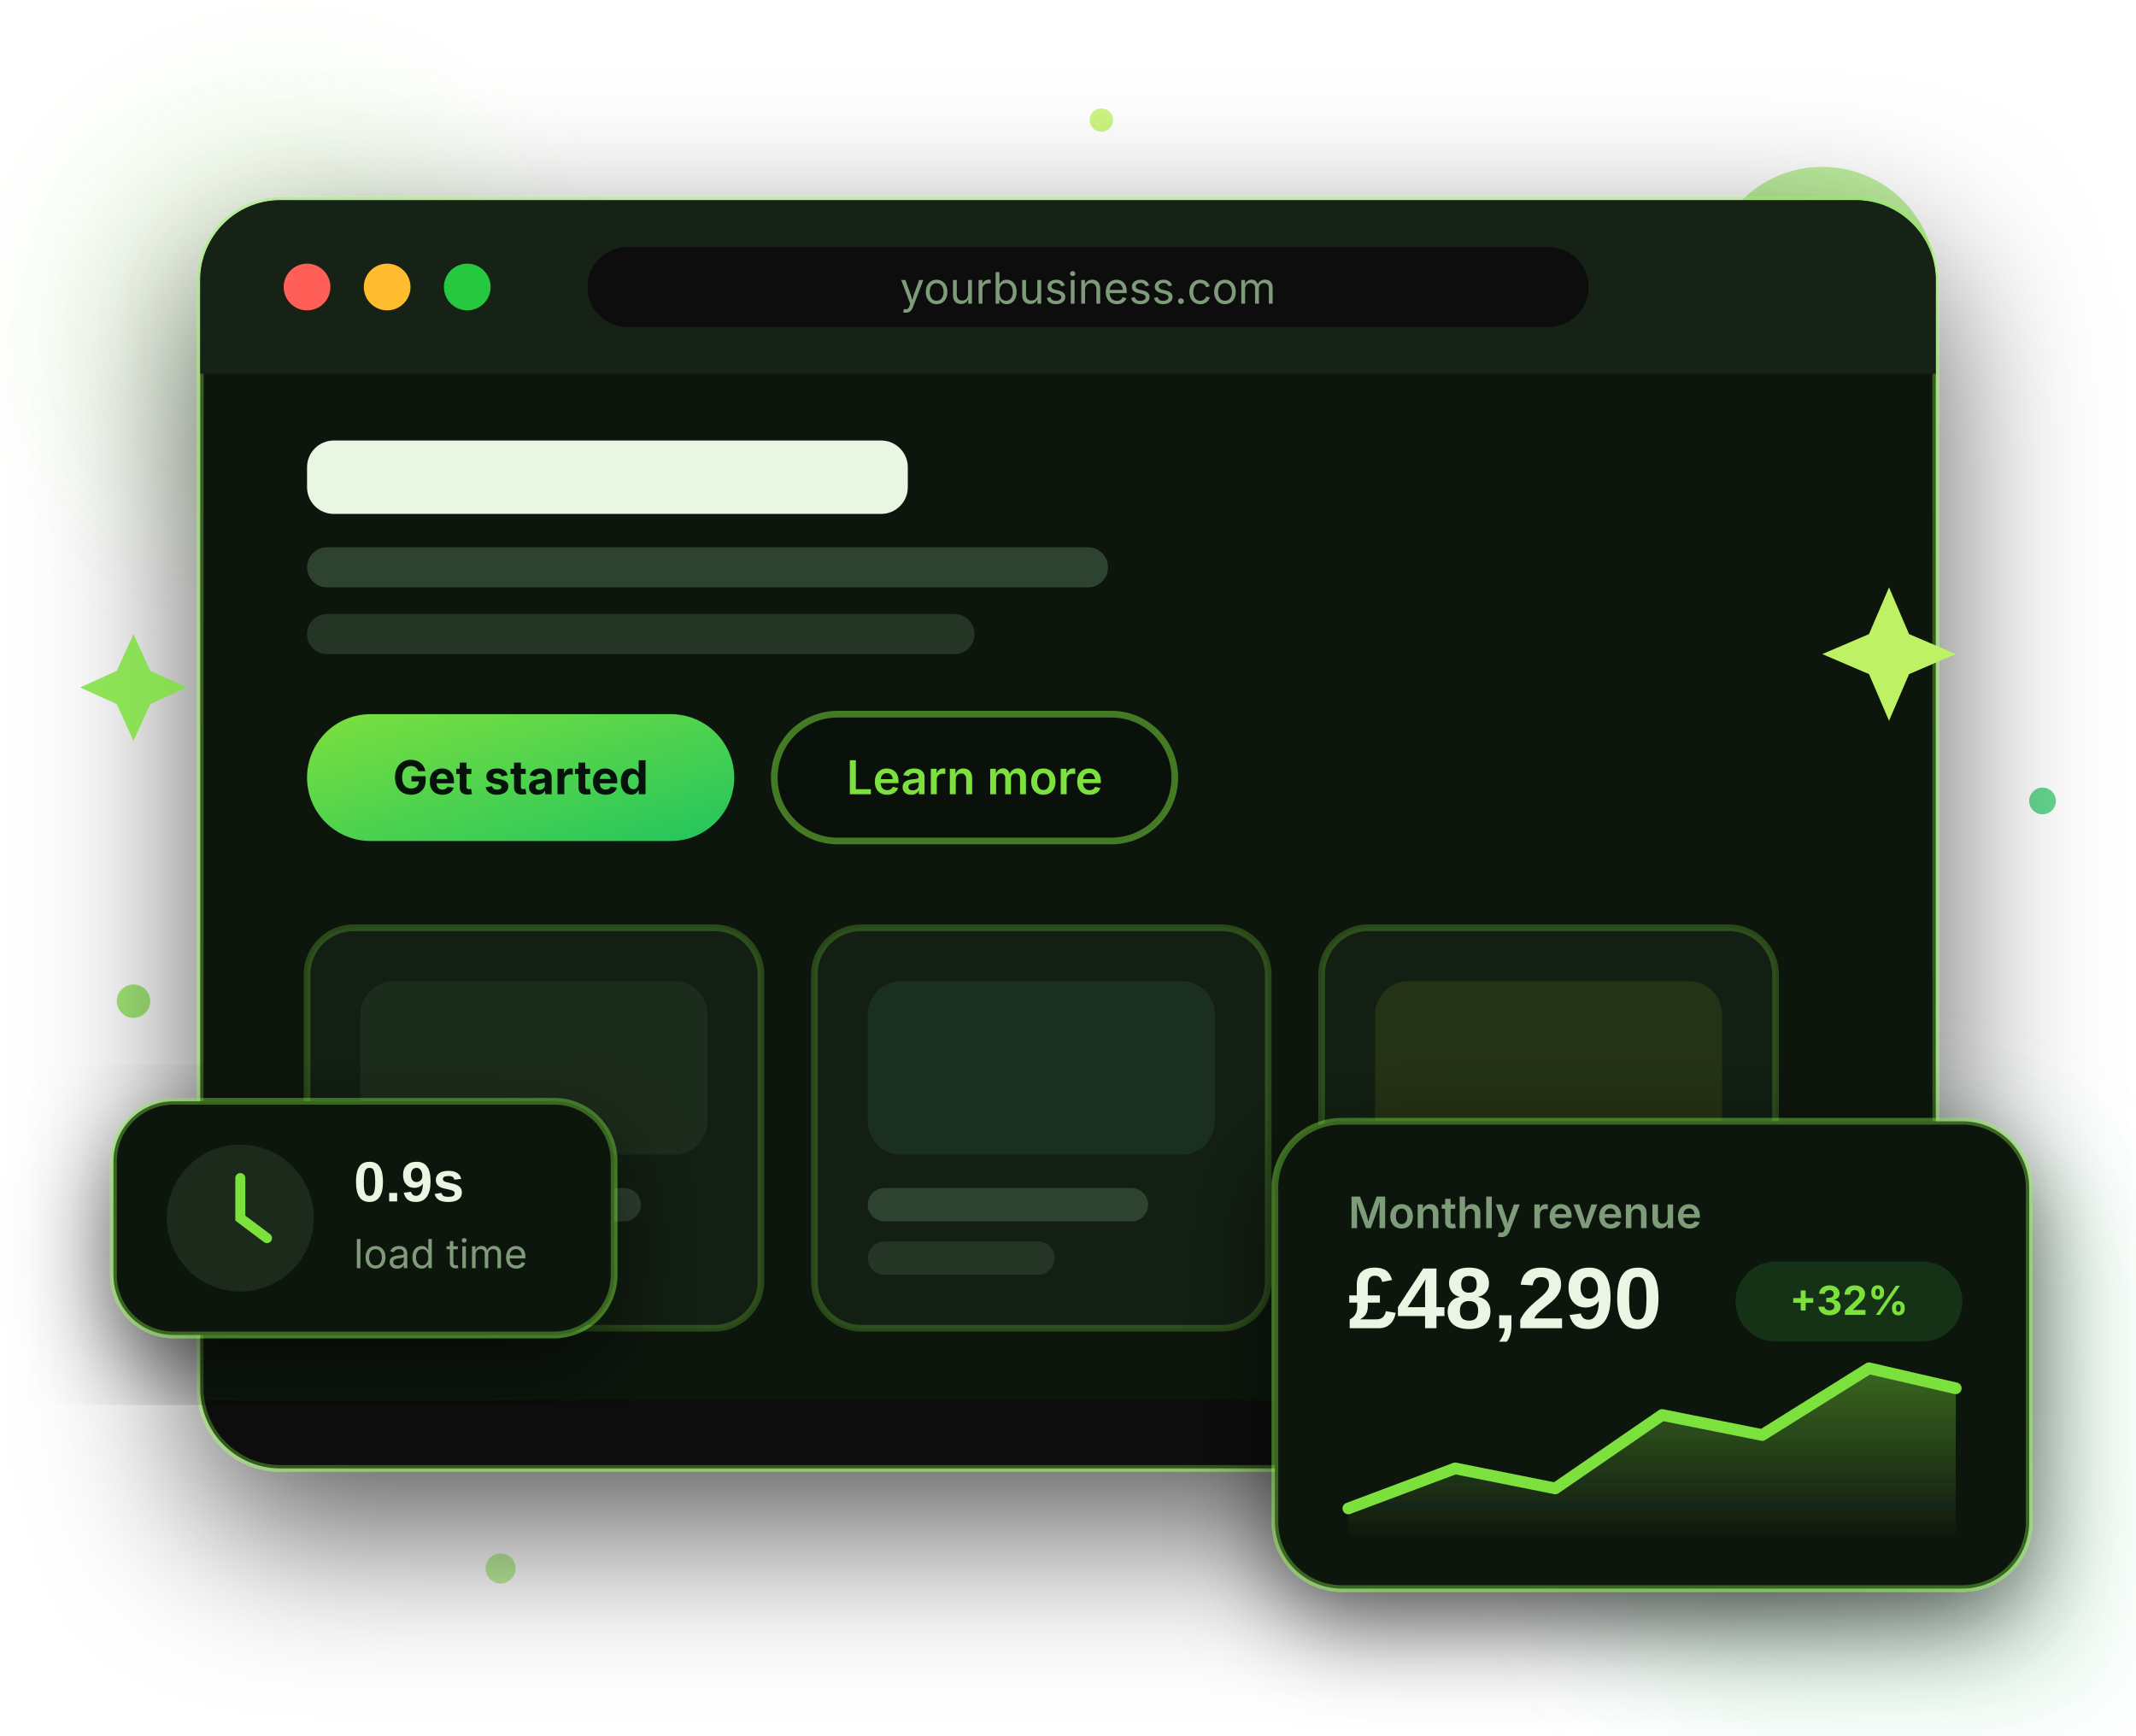
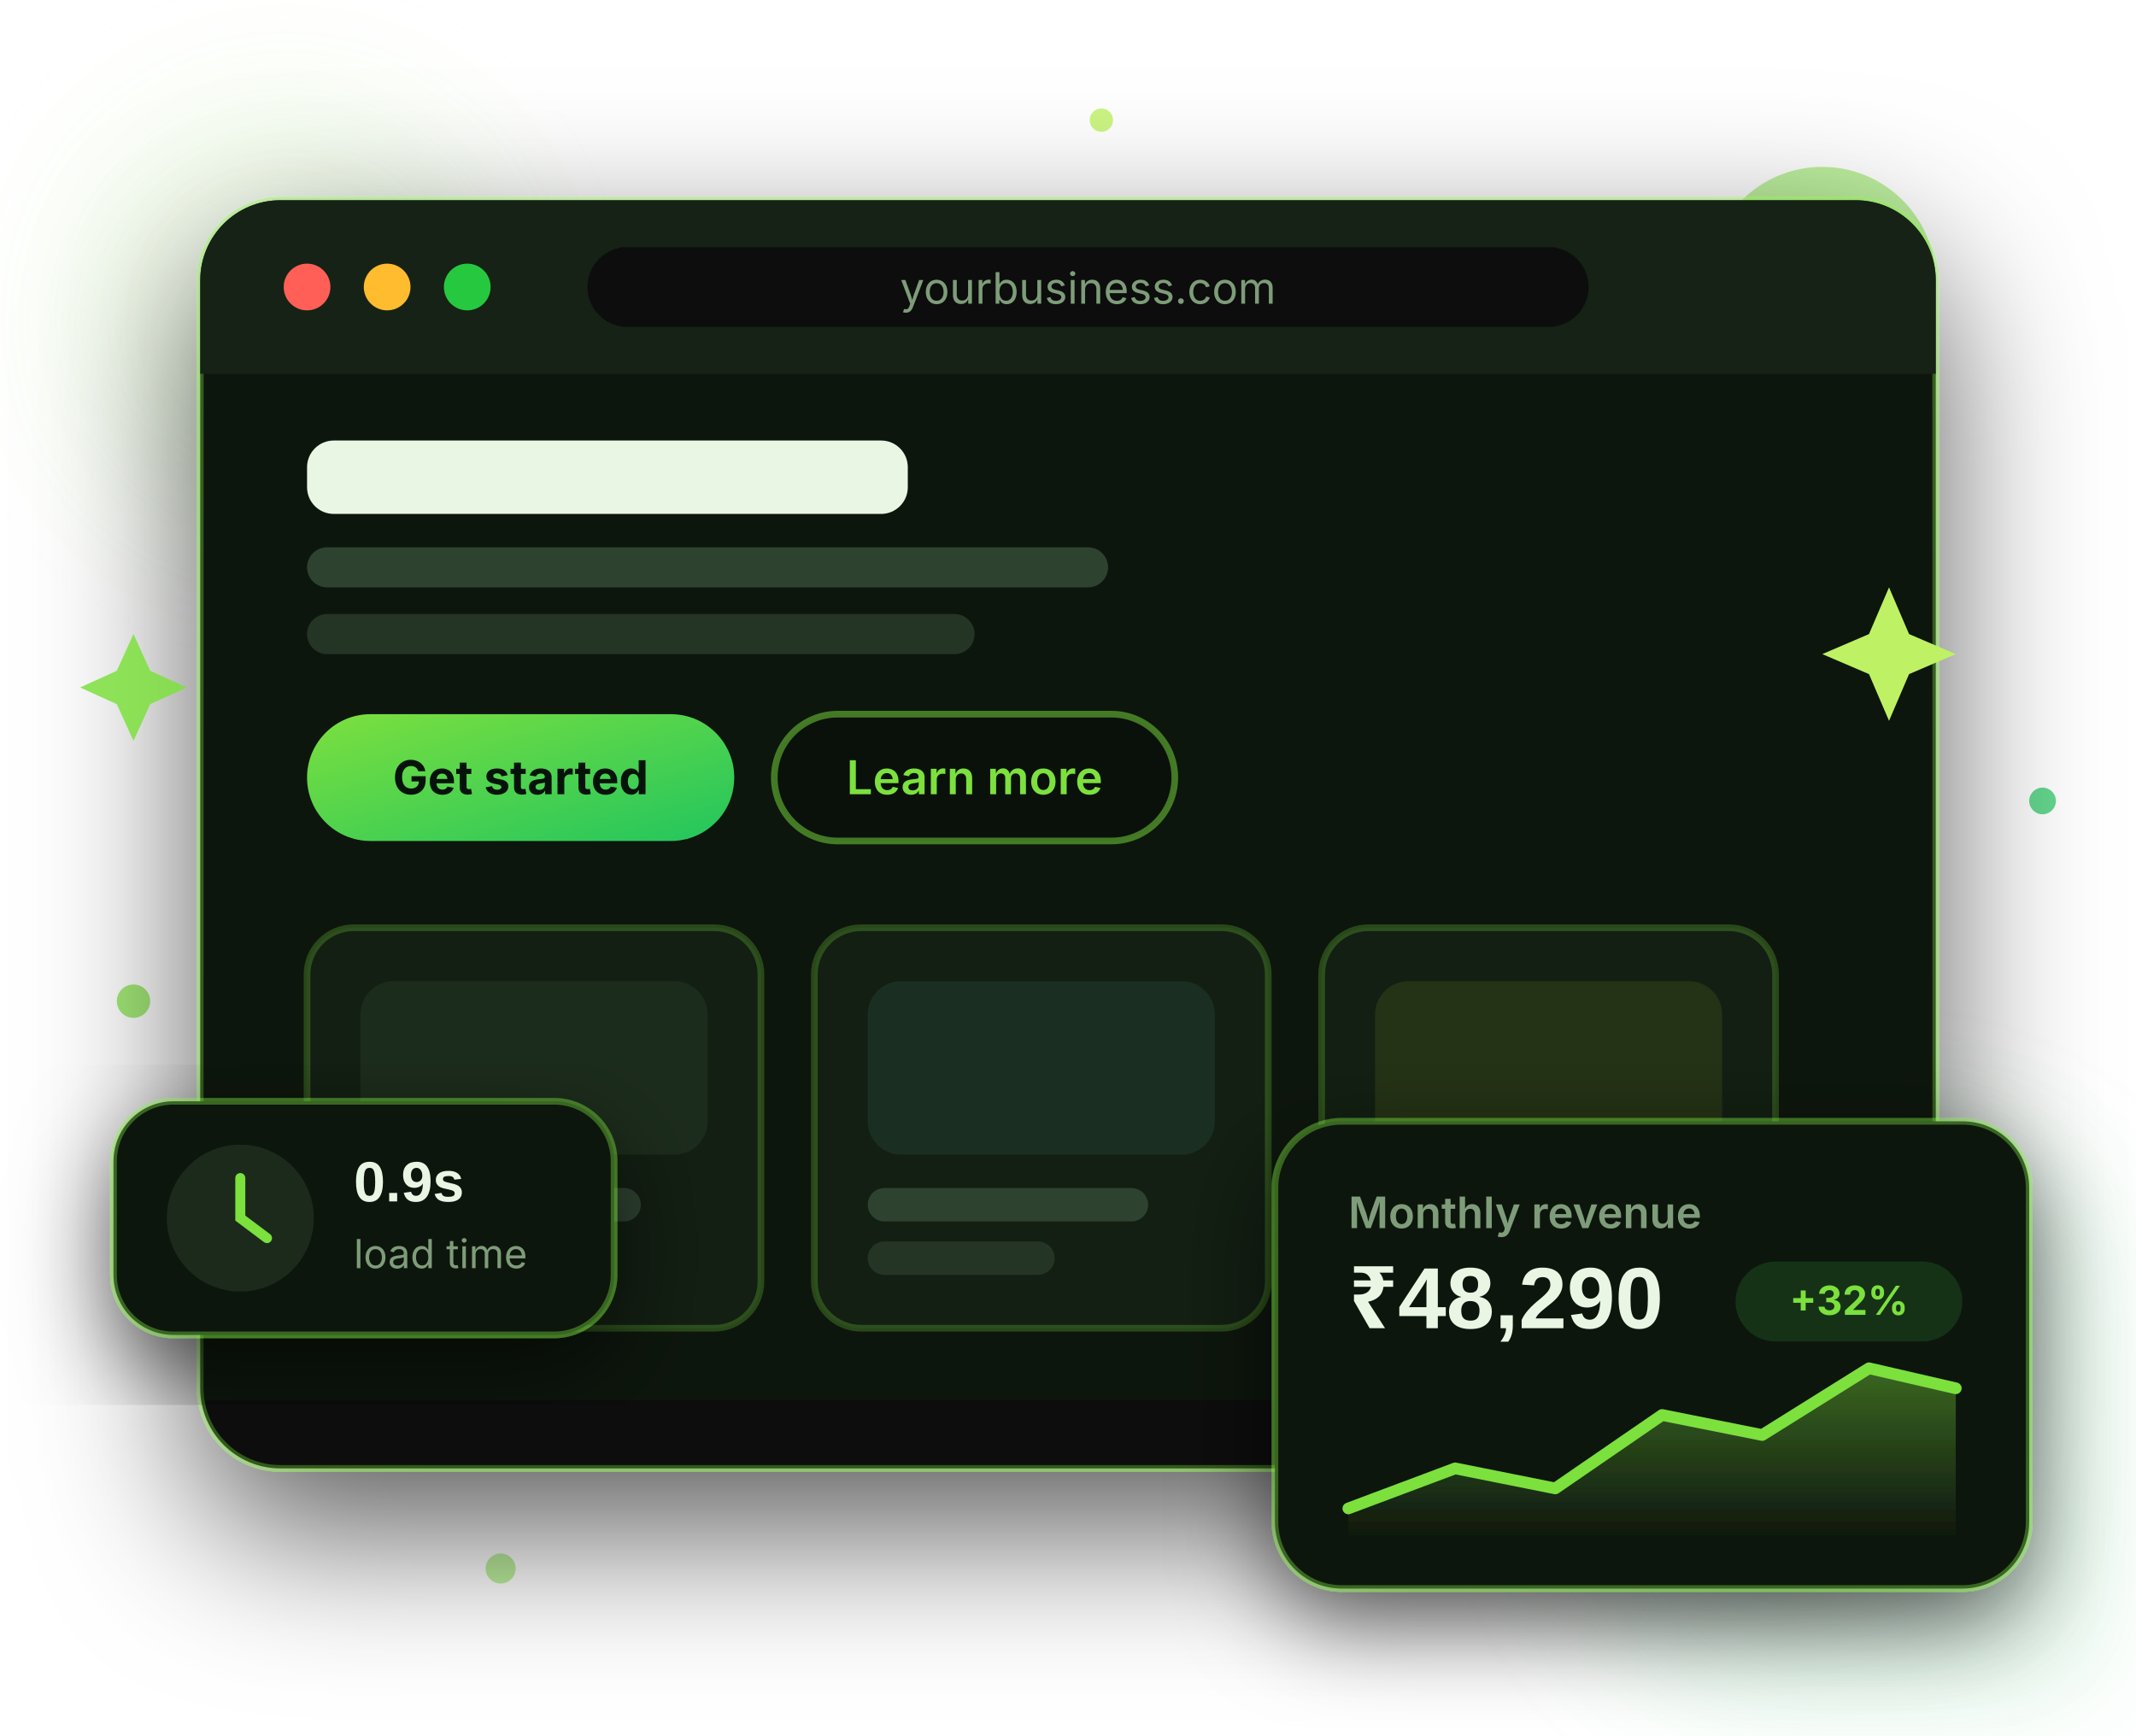
<svg xmlns="http://www.w3.org/2000/svg" viewBox="0 0 640 520" fill="none" role="img" aria-label="Illustration of a modern business website with analytics">
  <defs>
    <linearGradient id="g1" x1="0" y1="0" x2="1" y2="1">
      <stop offset="0" stop-color="#7ce03e" />
      <stop offset="1" stop-color="#22c55e" />
    </linearGradient>
    <linearGradient id="g2" x1="0" y1="0" x2="0" y2="1">
      <stop offset="0" stop-color="#101a10" />
      <stop offset="1" stop-color="#0a110a" />
    </linearGradient>
    <linearGradient id="chart" x1="0" y1="0" x2="0" y2="1">
      <stop offset="0" stop-color="#7ce03e" stop-opacity="0.4" />
      <stop offset="1" stop-color="#7ce03e" stop-opacity="0" />
    </linearGradient>
    <filter id="soft" x="-20%" y="-20%" width="140%" height="140%">
      <feDropShadow dx="0" dy="18" stdDeviation="24" flood-color="#000000" flood-opacity="0.65" />
    </filter>
    <filter id="soft2" x="-30%" y="-30%" width="160%" height="160%">
      <feDropShadow dx="0" dy="10" stdDeviation="14" flood-color="#000000" flood-opacity="0.6" />
    </filter>
    <filter id="greenGlow" x="-60%" y="-60%" width="220%" height="220%">
      <feGaussianBlur stdDeviation="18" />
    </filter>
  </defs>
  <circle cx="86" cy="96" r="70" fill="#7ce03e" opacity="0.10" filter="url(#greenGlow)" />
  <circle cx="560" cy="430" r="96" fill="#22c55e" opacity="0.12" filter="url(#greenGlow)" />
  <circle cx="546" cy="84" r="34" fill="#7ce03e" opacity="0.5" />
  <circle cx="40" cy="300" r="5" fill="#7ce03e" opacity="0.7" />
  <circle cx="612" cy="240" r="4" fill="#22c55e" opacity="0.7" />
  <circle cx="330" cy="36" r="3.5" fill="#bef264" opacity="0.8" />
  <circle cx="150" cy="470" r="4.5" fill="#7ce03e" opacity="0.5" />
  <g filter="url(#soft)">
    <rect x="60" y="60" width="520" height="380" rx="24" fill="url(#g2)" />
    <rect x="60" y="60" width="520" height="380" rx="24" stroke="#7ce03e" stroke-opacity="0.35" stroke-width="2" />
    <path d="M60 84a24 24 0 0 1 24-24h472a24 24 0 0 1 24 24v28H60V84z" fill="#162116" />
    <circle cx="92" cy="86" r="7" fill="#ff5f57" />
    <circle cx="116" cy="86" r="7" fill="#febc2e" />
    <circle cx="140" cy="86" r="7" fill="#28c840" />
    <rect x="176" y="74" width="300" height="24" rx="12" fill="#0a110a" />
    <text x="326" y="91" text-anchor="middle" font-family="Inter, Arial, sans-serif" font-size="13" fill="#7e9c79">yourbusiness.com</text>
  </g>
  <rect x="92" y="132" width="180" height="22" rx="8" fill="#e9f6e3" />
  <rect x="92" y="164" width="240" height="12" rx="6" fill="#2e4230" />
  <rect x="92" y="184" width="200" height="12" rx="6" fill="#243526" />
  <rect x="92" y="214" width="128" height="38" rx="19" fill="url(#g1)" />
  <text x="156" y="238" text-anchor="middle" font-family="Inter, Arial, sans-serif" font-size="14" font-weight="700" fill="#06130a">Get started</text>
  <rect x="232" y="214" width="120" height="38" rx="19" fill="#0a110a" stroke="#7ce03e" stroke-opacity="0.5" stroke-width="2" />
  <text x="292" y="238" text-anchor="middle" font-family="Inter, Arial, sans-serif" font-size="14" font-weight="600" fill="#7ce03e">Learn more</text>
  <g>
    <rect x="92" y="278" width="136" height="120" rx="14" fill="#131f13" stroke="#7ce03e" stroke-opacity="0.25" stroke-width="2" />
    <rect x="108" y="294" width="104" height="52" rx="10" fill="#1c2c1c" />
    <rect x="108" y="356" width="84" height="10" rx="5" fill="#2e4230" />
    <rect x="108" y="372" width="56" height="10" rx="5" fill="#243526" />
    <rect x="244" y="278" width="136" height="120" rx="14" fill="#131f13" stroke="#7ce03e" stroke-opacity="0.25" stroke-width="2" />
    <rect x="260" y="294" width="104" height="52" rx="10" fill="#1a2f22" />
    <rect x="260" y="356" width="84" height="10" rx="5" fill="#2e4230" />
    <rect x="260" y="372" width="56" height="10" rx="5" fill="#243526" />
    <rect x="396" y="278" width="136" height="120" rx="14" fill="#131f13" stroke="#7ce03e" stroke-opacity="0.25" stroke-width="2" />
    <rect x="412" y="294" width="104" height="52" rx="10" fill="#243215" />
    <rect x="412" y="356" width="84" height="10" rx="5" fill="#2e4230" />
    <rect x="412" y="372" width="56" height="10" rx="5" fill="#243526" />
  </g>
  <g filter="url(#soft2)">
    <rect x="382" y="336" width="226" height="140" rx="20" fill="#0e160e" />
    <rect x="382" y="336" width="226" height="140" rx="20" stroke="#7ce03e" stroke-opacity="0.4" stroke-width="2" />
    <text x="404" y="368" font-family="Inter, Arial, sans-serif" font-size="13" font-weight="600" fill="#7e9c79">Monthly revenue</text>
-     <text x="404" y="398" font-family="Sora, Arial, sans-serif" font-size="26" font-weight="800" fill="#e9f6e3">£48,290</text>
+     <text x="404" y="398" font-family="Sora, Arial, sans-serif" font-size="26" font-weight="800" fill="#e9f6e3">₹48,290</text>
    <rect x="520" y="378" width="68" height="24" rx="12" fill="#123018" />
    <text x="554" y="394" text-anchor="middle" font-family="Inter, Arial, sans-serif" font-size="12" font-weight="700" fill="#7ce03e">+32%</text>
    <path d="M404 452 L436 440 L466 446 L498 424 L528 430 L560 410 L586 416" stroke="#7ce03e" stroke-width="3.5" stroke-linecap="round" stroke-linejoin="round" />
    <path d="M404 452 L436 440 L466 446 L498 424 L528 430 L560 410 L586 416 V462 H404 Z" fill="url(#chart)" />
  </g>
  <g filter="url(#soft2)">
    <rect x="34" y="330" width="150" height="70" rx="18" fill="#0e160e" />
    <rect x="34" y="330" width="150" height="70" rx="18" stroke="#7ce03e" stroke-opacity="0.4" stroke-width="2" />
    <circle cx="72" cy="365" r="22" fill="#1c2c1c" />
    <path d="M72 353v12l8 6" stroke="#7ce03e" stroke-width="3" stroke-linecap="round" />
    <text x="106" y="360" font-family="Sora, Arial, sans-serif" font-size="17" font-weight="800" fill="#e9f6e3">0.9s</text>
    <text x="106" y="380" font-family="Inter, Arial, sans-serif" font-size="12" fill="#7e9c79">load time</text>
  </g>
  <path d="M566 176l6 14 14 6-14 6-6 14-6-14-14-6 14-6 6-14z" fill="#bef264" />
  <path d="M40 190l5 11 11 5-11 5-5 11-5-11-11-5 11-5 5-11z" fill="#7ce03e" opacity="0.85" />
</svg>
